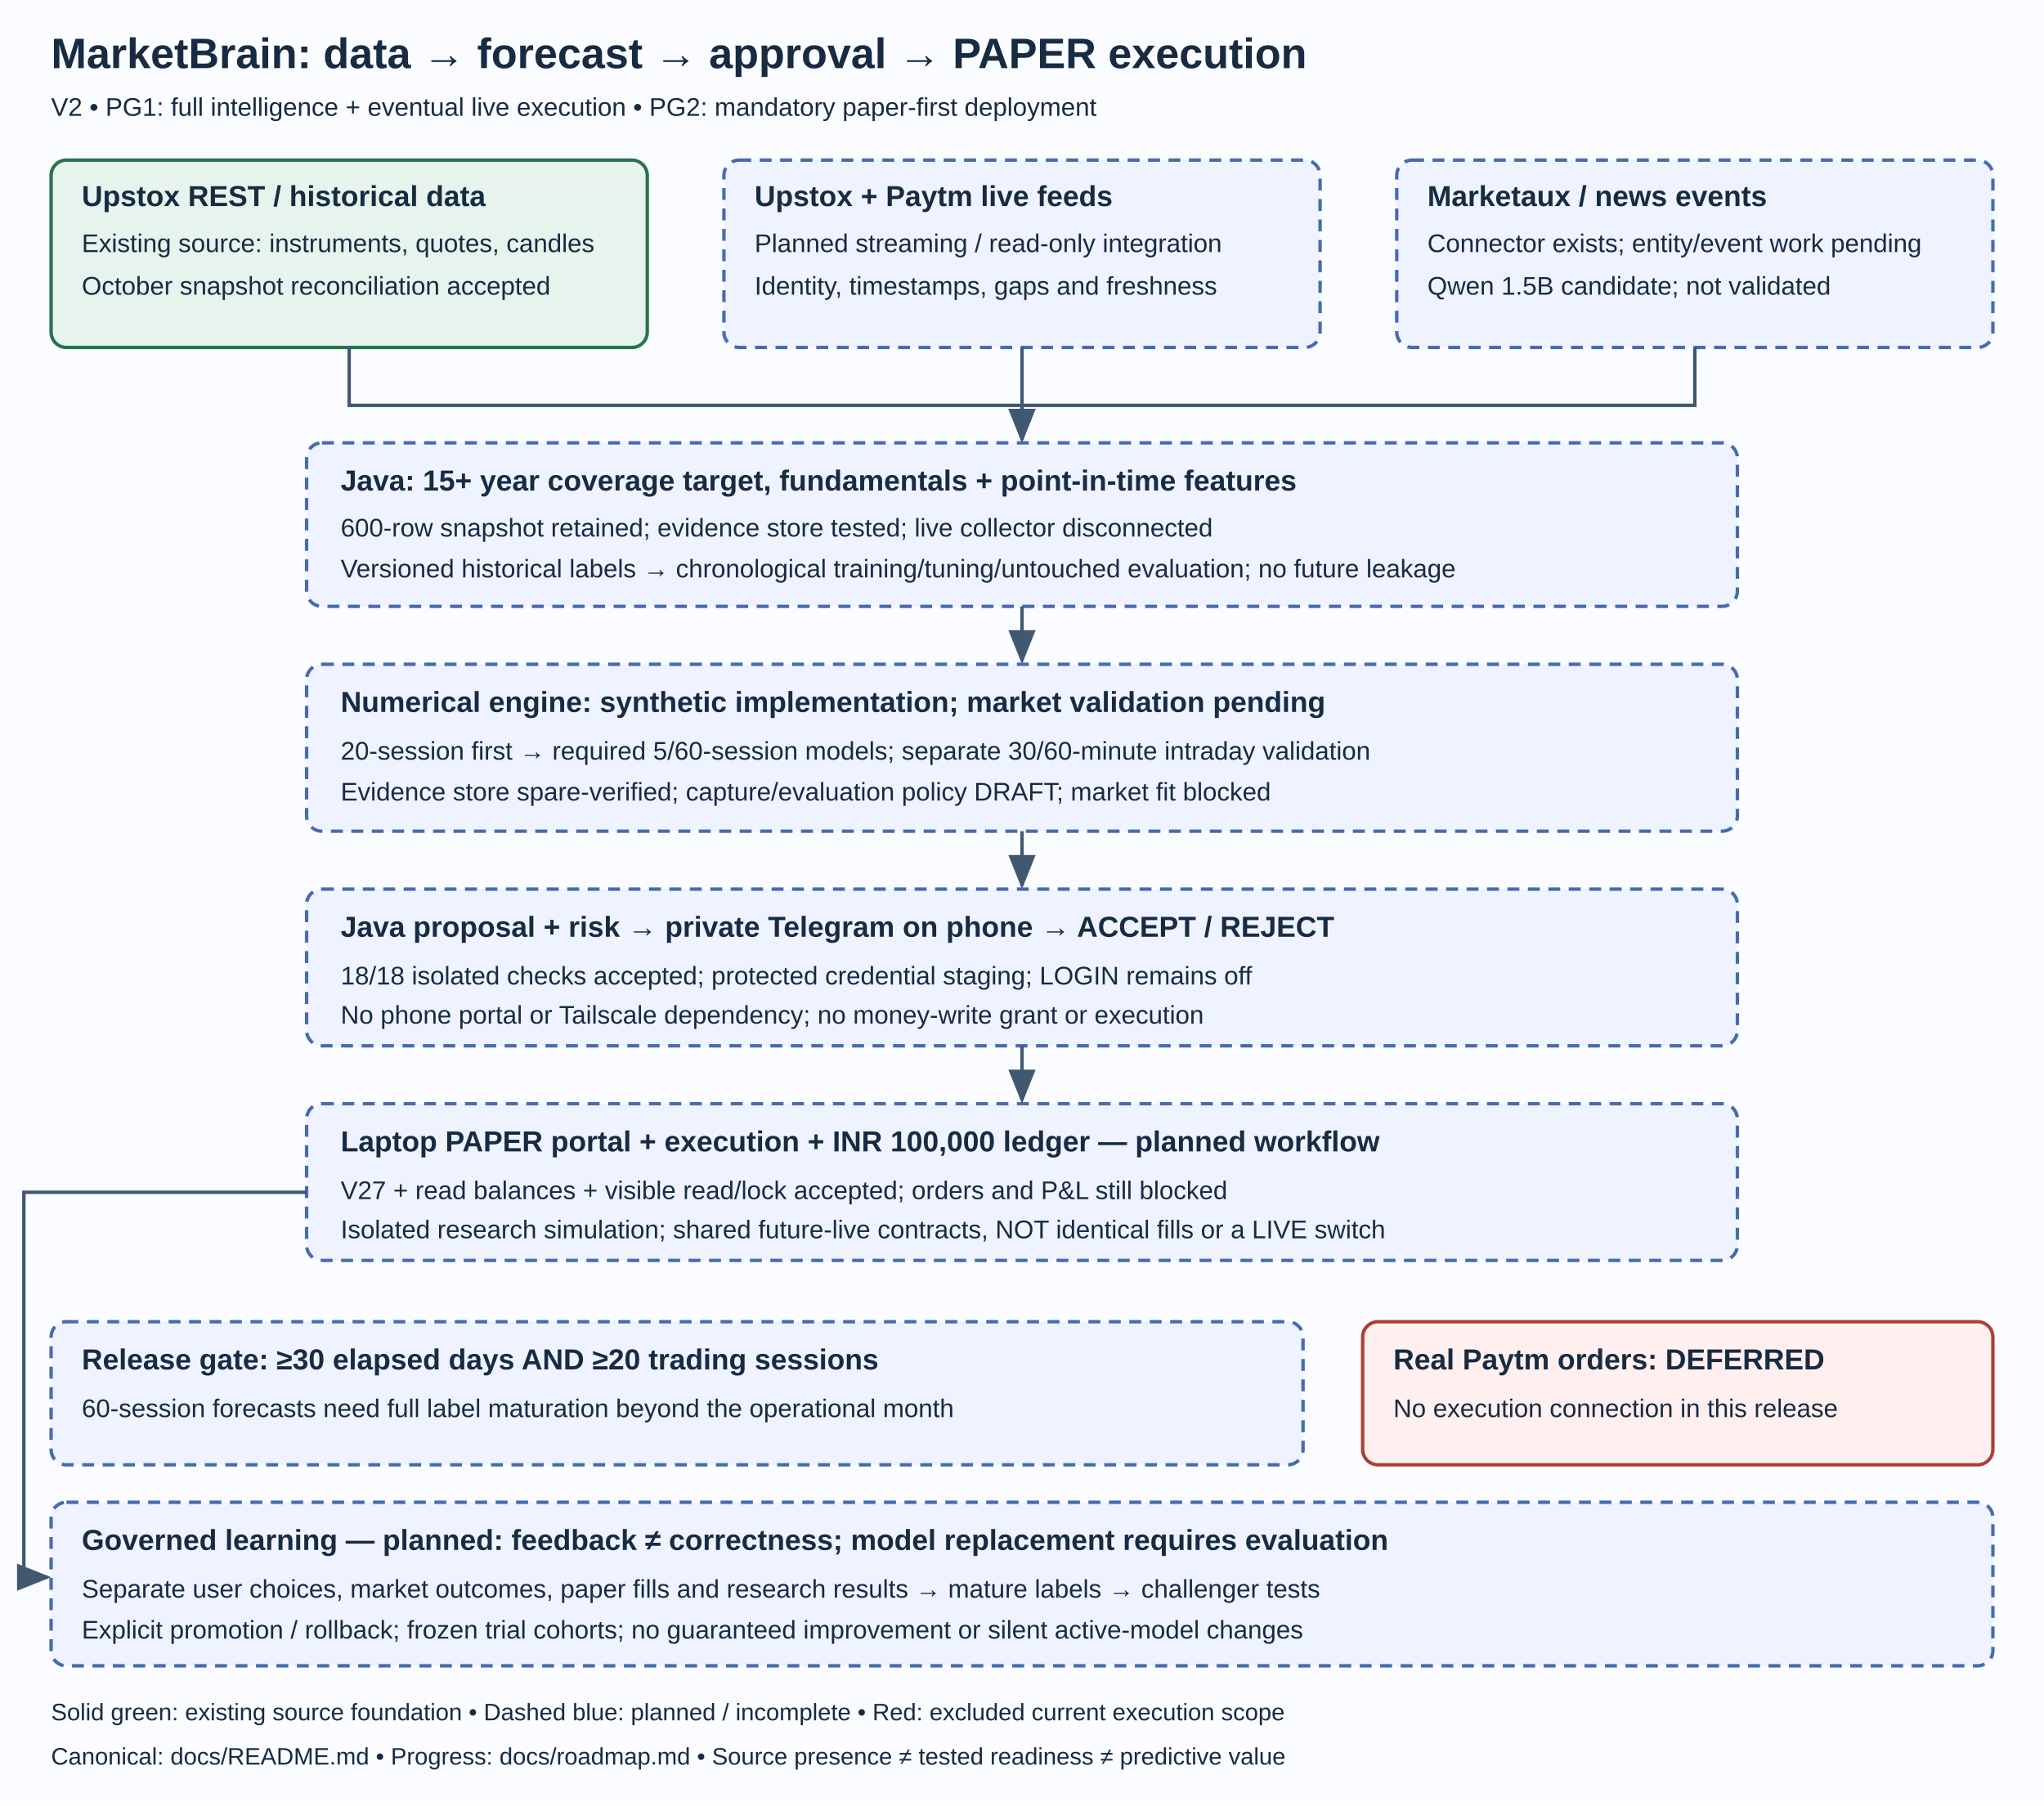
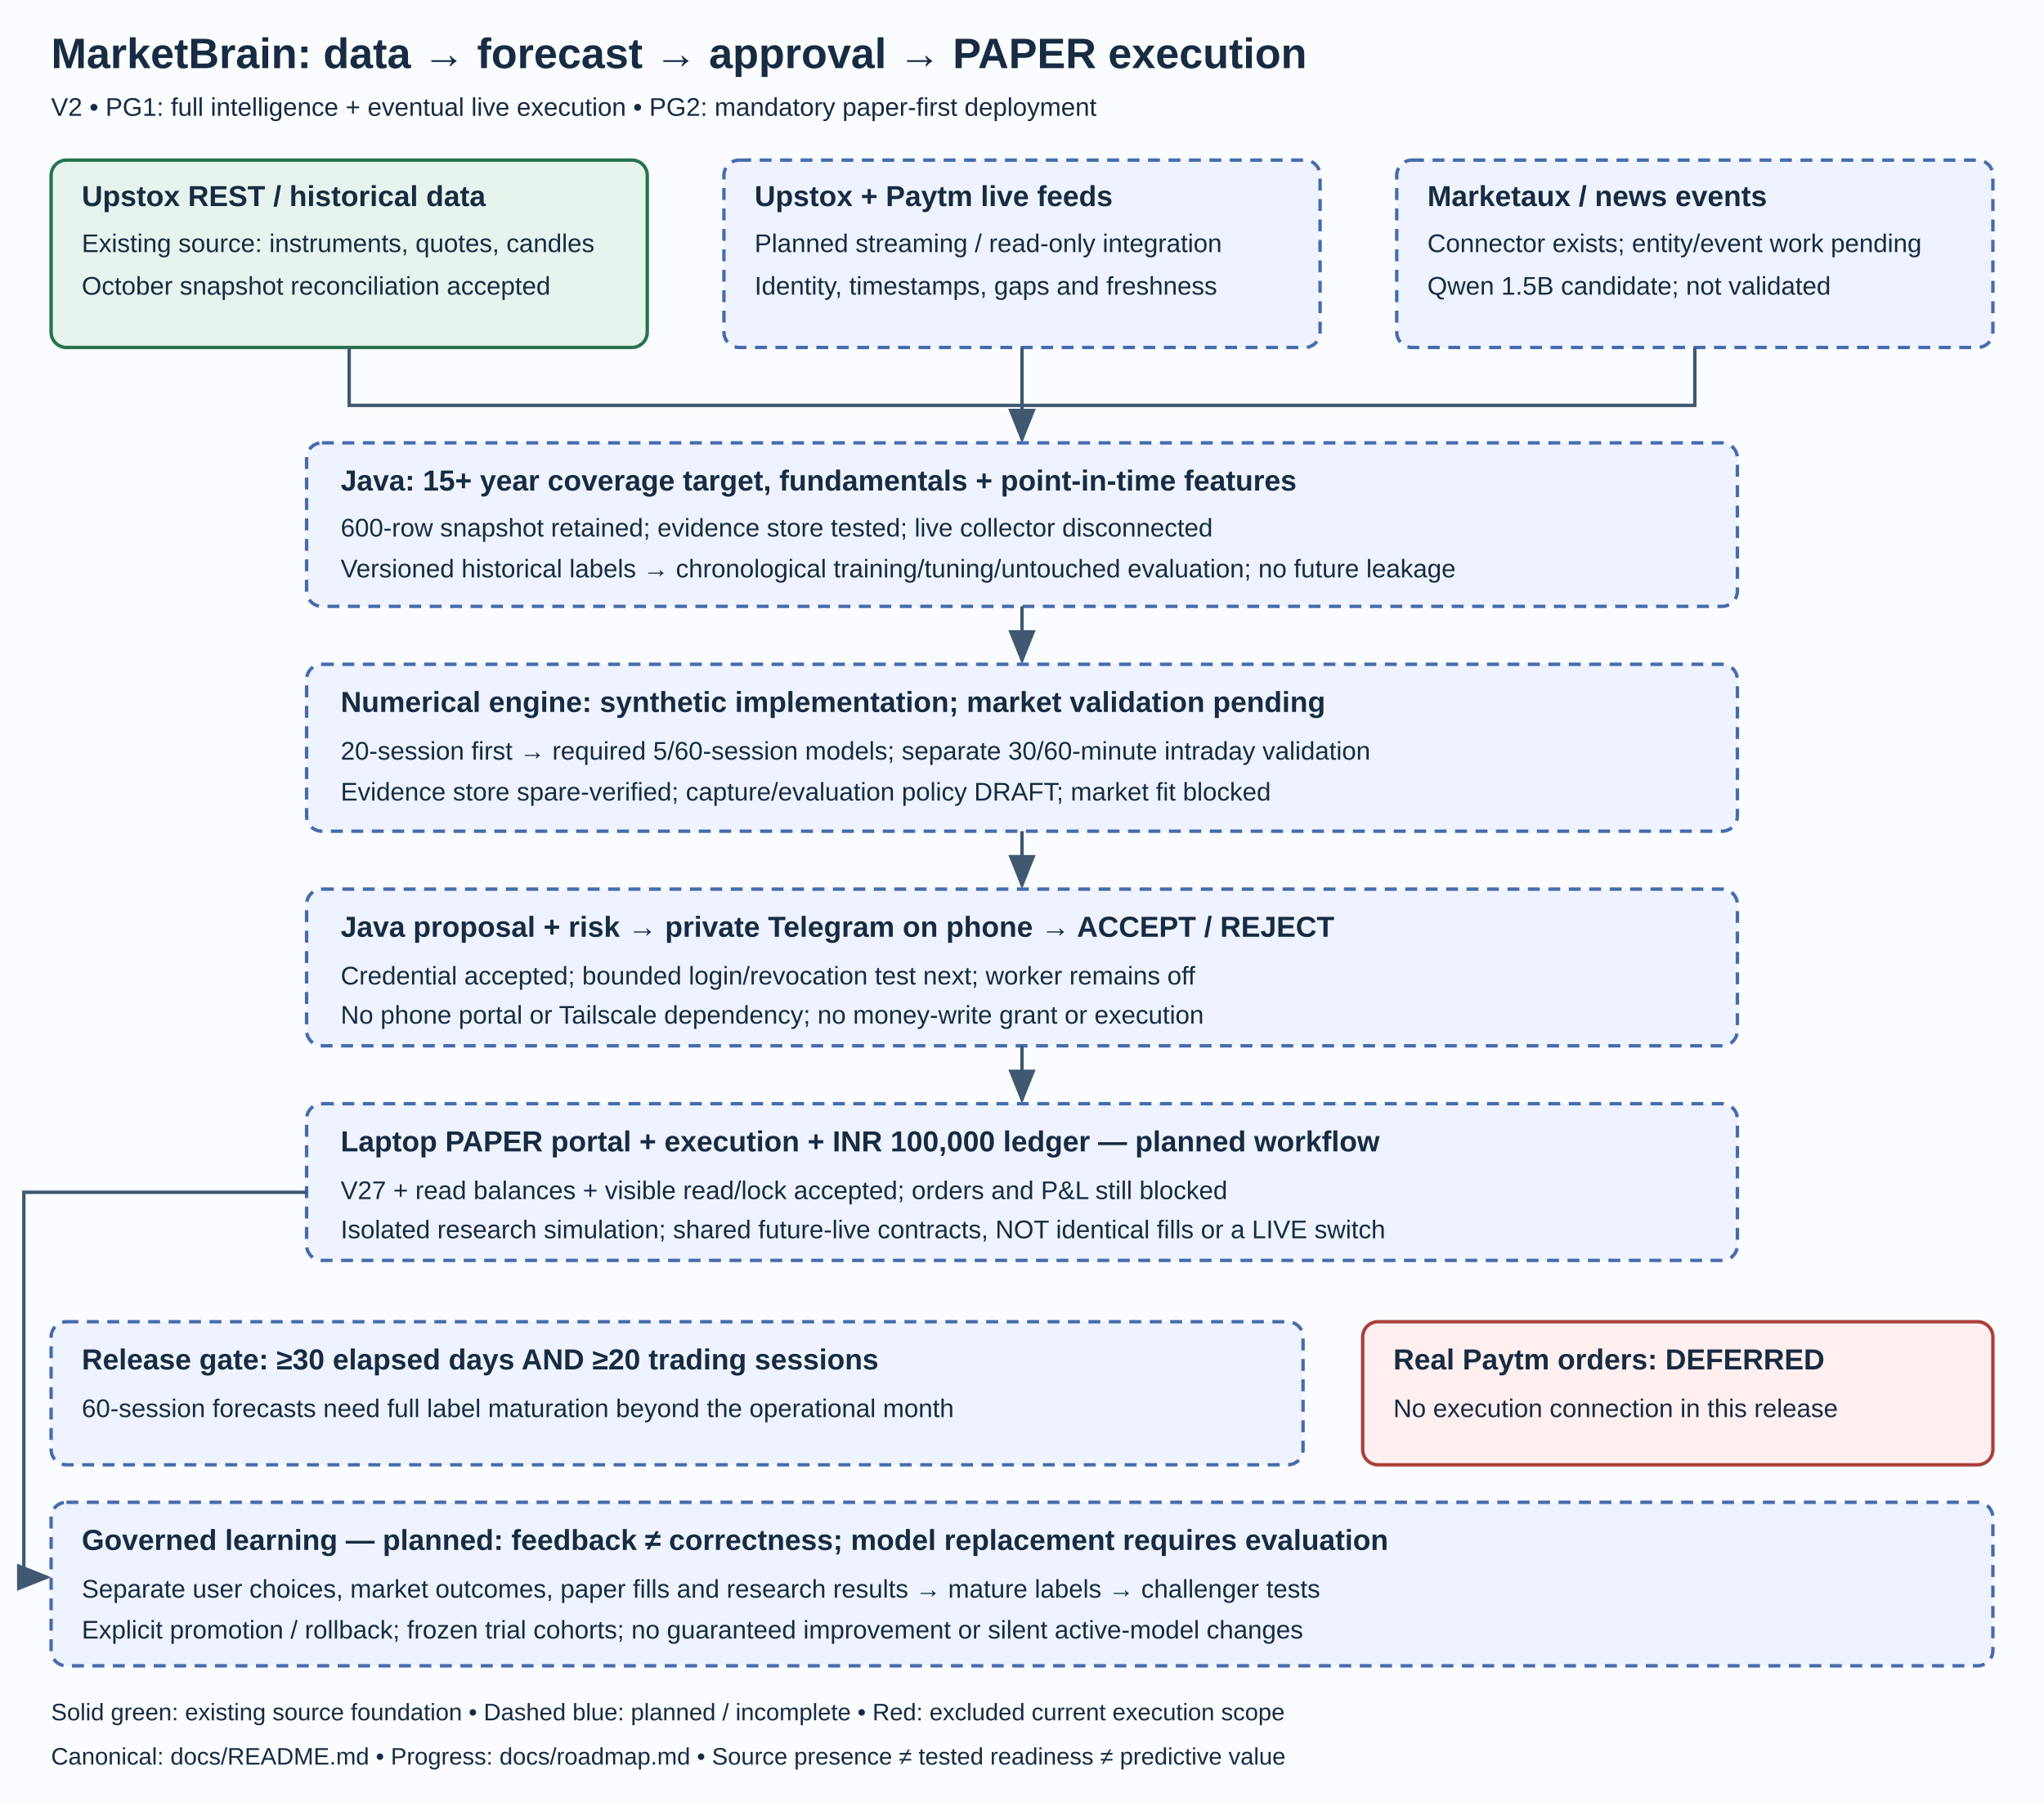
<svg xmlns="http://www.w3.org/2000/svg" width="1200" height="1060" viewBox="0 0 1200 1060" role="img" aria-labelledby="title desc">
  <defs>
    <marker id="arrow" markerWidth="10" markerHeight="8" refX="9" refY="4" orient="auto">
      <path d="M0,0 L10,4 L0,8 Z" fill="#405870" />
    </marker>
    <style>
      text { font-family: Arial, sans-serif; fill: #172b42; }
      .heading { font-size: 25px; font-weight: bold; }
      .label { font-size: 17px; font-weight: bold; }
      .body { font-size: 15px; }
      .small { font-size: 14px; }
      .existing { fill: #e6f4ed; stroke: #26734c; stroke-width: 2; }
      .planned { fill: #eef3ff; stroke: #486bad; stroke-width: 2; stroke-dasharray: 7 5; }
      .blocked { fill: #fff0ef; stroke: #ab3e38; stroke-width: 2; }
      .line { fill: none; stroke: #405870; stroke-width: 2; marker-end: url(#arrow); }
    </style>
  </defs>
  <rect width="1200" height="1060" fill="#fafcff" />
  <text x="30" y="40" class="heading">MarketBrain: data → forecast → approval → PAPER execution</text>
  <text x="30" y="68" class="body">V2 • PG1: full intelligence + eventual live execution • PG2: mandatory paper-first deployment</text>
  <rect x="30" y="94" width="350" height="110" rx="9" class="existing" />
  <text x="48" y="121" class="label">Upstox REST / historical data</text>
  <text x="48" y="148" class="body">Existing source: instruments, quotes, candles</text>
  <text x="48" y="173" class="body">October snapshot reconciliation accepted</text>
  <rect x="425" y="94" width="350" height="110" rx="9" class="planned" />
  <text x="443" y="121" class="label">Upstox + Paytm live feeds</text>
  <text x="443" y="148" class="body">Planned streaming / read-only integration</text>
  <text x="443" y="173" class="body">Identity, timestamps, gaps and freshness</text>
  <rect x="820" y="94" width="350" height="110" rx="9" class="planned" />
  <text x="838" y="121" class="label">Marketaux / news events</text>
  <text x="838" y="148" class="body">Connector exists; entity/event work pending</text>
  <text x="838" y="173" class="body">Qwen 1.5B candidate; not validated</text>
  <path d="M205 204 V238 H600 V258" class="line" />
  <path d="M600 204 V258" class="line" />
  <path d="M995 204 V238 H600" fill="none" stroke="#405870" stroke-width="2" />
  <rect x="180" y="260" width="840" height="96" rx="9" class="planned" />
  <text x="200" y="288" class="label">Java: 15+ year coverage target, fundamentals + point-in-time features</text>
  <text x="200" y="315" class="body">600-row snapshot retained; evidence store tested; live collector disconnected</text>
  <text x="200" y="339" class="body">Versioned historical labels → chronological training/tuning/untouched evaluation; no future leakage</text>
  <path d="M600 356 V388" class="line" />
  <rect x="180" y="390" width="840" height="98" rx="9" class="planned" />
  <text x="200" y="418" class="label">Numerical engine: synthetic implementation; market validation pending</text>
  <text x="200" y="446" class="body">20-session first → required 5/60-session models; separate 30/60-minute intraday validation</text>
  <text x="200" y="470" class="body">Evidence store spare-verified; capture/evaluation policy DRAFT; market fit blocked</text>
  <path d="M600 488 V520" class="line" />
  <rect x="180" y="522" width="840" height="92" rx="9" class="planned" />
  <text x="200" y="550" class="label">Java proposal + risk → private Telegram on phone → ACCEPT / REJECT</text>
-   <text x="200" y="578" class="body">18/18 isolated checks accepted; protected credential staging; LOGIN remains off</text>
+   <text x="200" y="578" class="body">Credential accepted; bounded login/revocation test next; worker remains off</text>
  <text x="200" y="601" class="body">No phone portal or Tailscale dependency; no money-write grant or execution</text>
  <path d="M600 614 V646" class="line" />
  <rect x="180" y="648" width="840" height="92" rx="9" class="planned" />
  <text x="200" y="676" class="label">Laptop PAPER portal + execution + INR 100,000 ledger — planned workflow</text>
  <text x="200" y="704" class="body">V27 + read balances + visible read/lock accepted; orders and P&amp;L still blocked</text>
  <text x="200" y="727" class="body">Isolated research simulation; shared future-live contracts, NOT identical fills or a LIVE switch</text>
  <rect x="30" y="776" width="735" height="84" rx="9" class="planned" />
  <text x="48" y="804" class="label">Release gate: ≥30 elapsed days AND ≥20 trading sessions</text>
  <text x="48" y="832" class="body">60-session forecasts need full label maturation beyond the operational month</text>
  <rect x="800" y="776" width="370" height="84" rx="9" class="blocked" />
  <text x="818" y="804" class="label">Real Paytm orders: DEFERRED</text>
  <text x="818" y="832" class="body">No execution connection in this release</text>
  <path d="M180 700 H14 V926 H28" class="line" />
  <rect x="30" y="882" width="1140" height="96" rx="9" class="planned" />
  <text x="48" y="910" class="label">Governed learning — planned: feedback ≠ correctness; model replacement requires evaluation</text>
  <text x="48" y="938" class="body">Separate user choices, market outcomes, paper fills and research results → mature labels → challenger tests</text>
  <text x="48" y="962" class="body">Explicit promotion / rollback; frozen trial cohorts; no guaranteed improvement or silent active-model changes</text>
  <text x="30" y="1010" class="small">Solid green: existing source foundation • Dashed blue: planned / incomplete • Red: excluded current execution scope</text>
  <text x="30" y="1036" class="small">Canonical: docs/README.md • Progress: docs/roadmap.md • Source presence ≠ tested readiness ≠ predictive value</text>
</svg>
